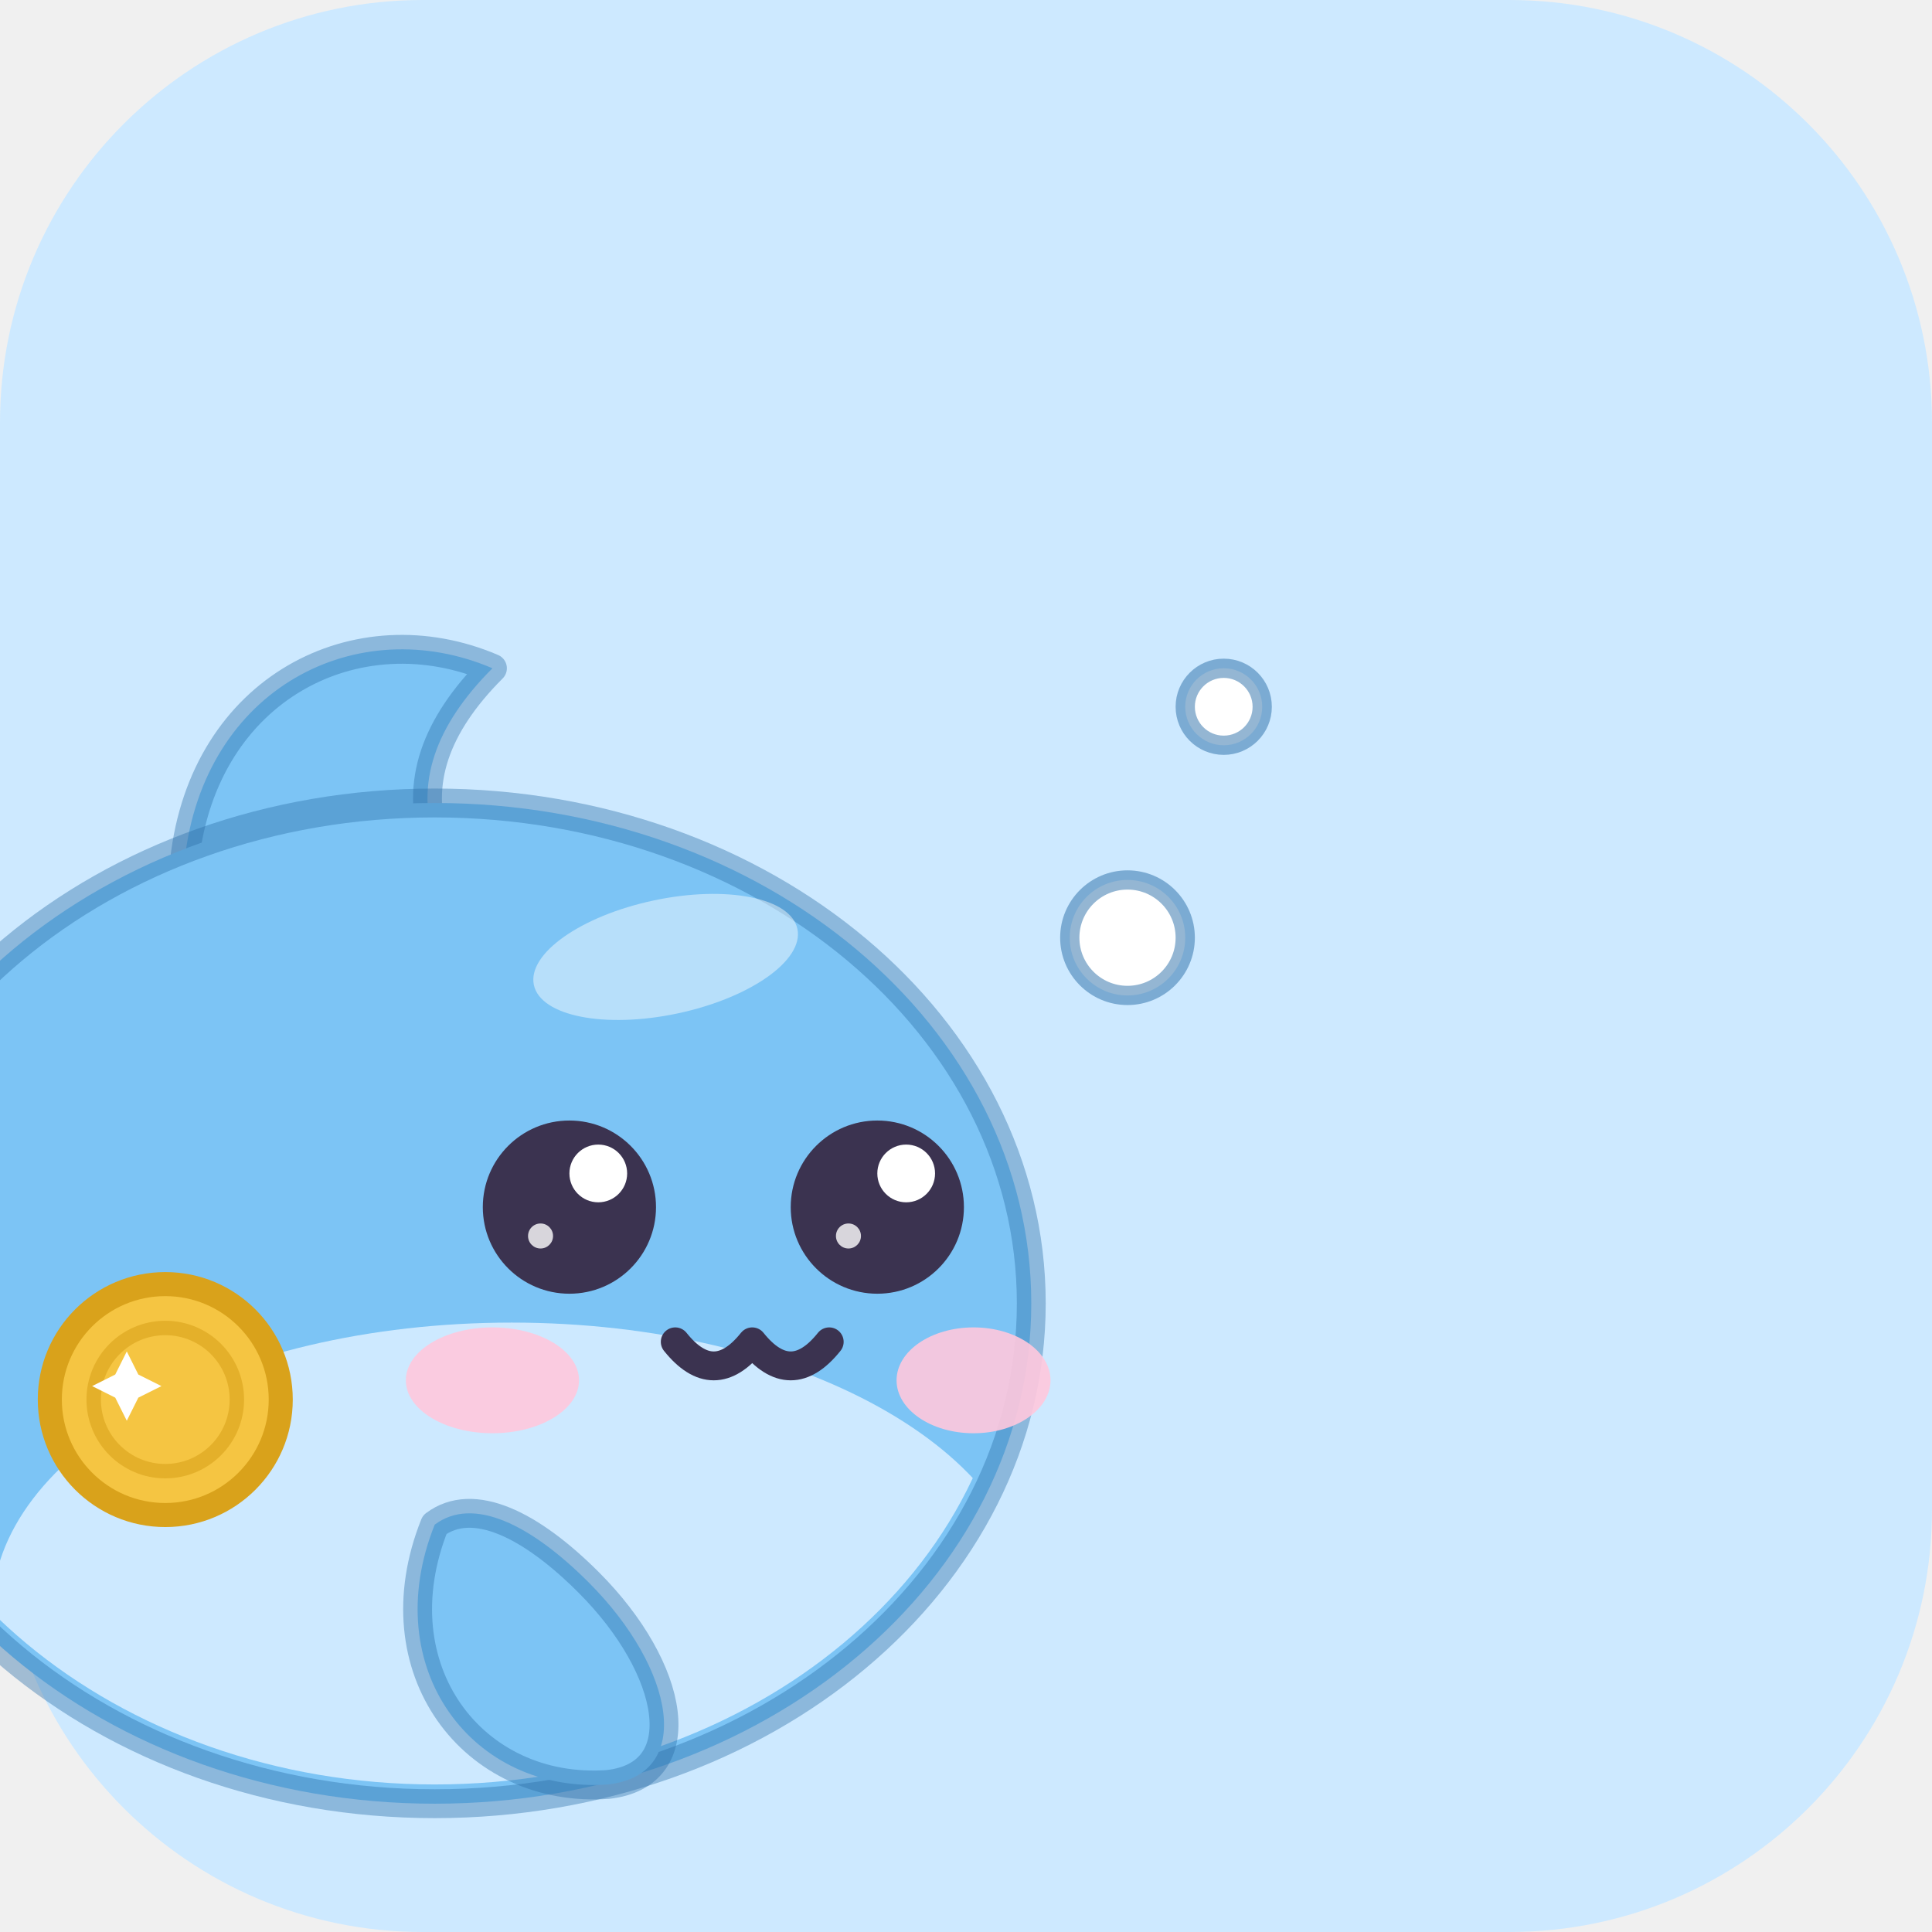
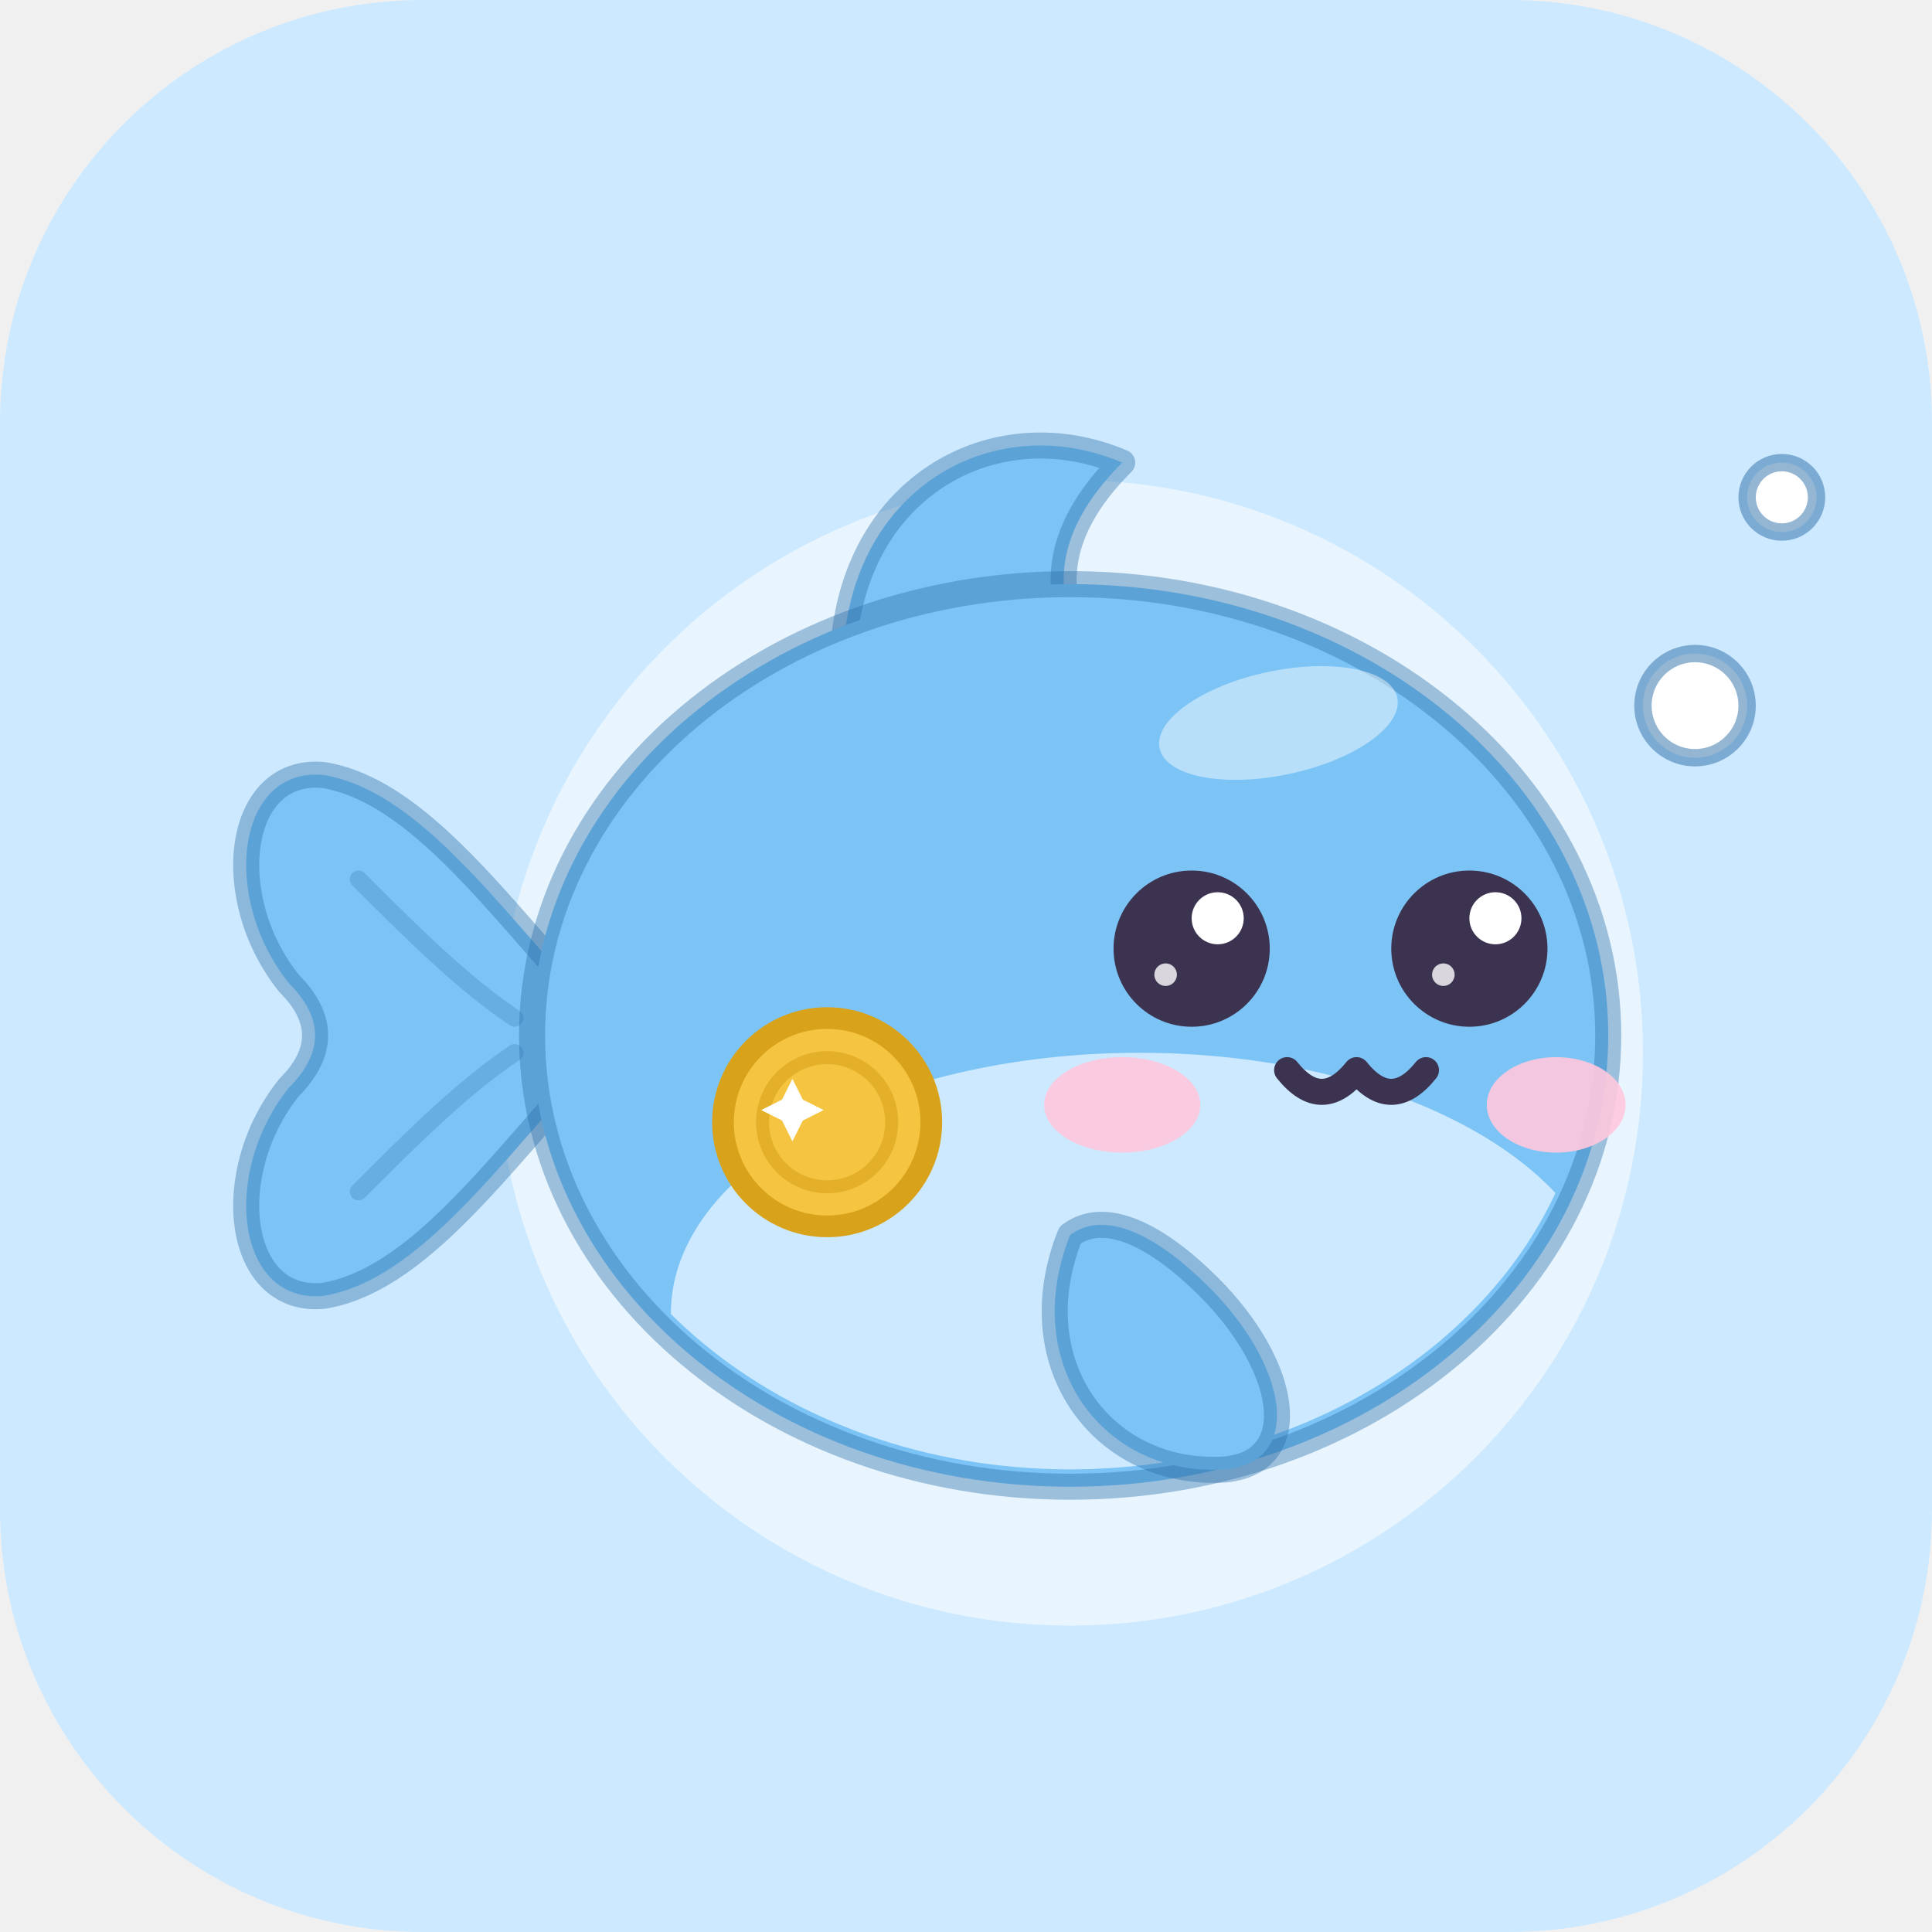
<svg xmlns="http://www.w3.org/2000/svg" viewBox="0 0 512 512">
  <rect width="512" height="512" rx="112" fill="#CDE9FF" />
-   <g transform="translate(-150 70) scale(2.55)">
+   <circle cx="283.6" cy="279" r="151.8" fill="#FFFFFF" opacity="0.55" />
+   <g transform="translate(44.4 26) scale(2.3)">
    <g style="transform-origin:50% 50% 0">
      <g>
        <g style="transform-origin:100% 50% 0">
          <path d="M52 108 C40 96 30 80 18 78 C8 77 6 92 14 102 C18 106 18 110 14 114 C6 124 8 139 18 138 C30 136 40 120 52 108 Z" fill="#7CC4F5" stroke="#2B6FA8" stroke-opacity="0.4" stroke-width="3" stroke-linejoin="round" stroke-linecap="round" />
          <path d="M22 90 C28 96 34 102 40 106" fill="none" stroke="#2B6FA8" stroke-opacity="0.25" stroke-width="2" stroke-linecap="round" />
          <path d="M22 126 C28 120 34 114 40 110" fill="none" stroke="#2B6FA8" stroke-opacity="0.25" stroke-width="2" stroke-linecap="round" />
        </g>
        <path d="M78 62 C80 44 96 36 110 42 C104 48 102 54 104 60" fill="#7CC4F5" stroke="#2B6FA8" stroke-opacity="0.4" stroke-width="3" stroke-linejoin="round" stroke-linecap="round" />
        <g>
          <ellipse cx="104" cy="108" rx="62" ry="52" fill="#7CC4F5" stroke="#2B6FA8" stroke-opacity="0.4" stroke-width="3" stroke-linejoin="round" stroke-linecap="round" />
          <clipPath id="plutus-body-_R_3i_">
            <ellipse cx="104" cy="108" rx="60" ry="50" />
          </clipPath>
          <ellipse cx="112" cy="140" rx="54" ry="30" fill="#CDE9FF" clip-path="url(#plutus-body-_R_3i_)" />
          <ellipse cx="128" cy="72" rx="14" ry="6" fill="#FFFFFF" opacity="0.45" transform="rotate(-12 128 72)" />
        </g>
        <g data-part="coin">
          <circle cx="76" cy="118" r="12" fill="#F5C542" stroke="#D9A21B" stroke-width="2.5" />
          <circle cx="76" cy="118" r="7.44" fill="none" stroke="#D9A21B" stroke-width="1.5" opacity="0.6" />
          <path d="M72 113 l1.2 2.4 l2.4 1.2 l-2.4 1.2 l-1.2 2.4 l-1.2 -2.4 l-2.4 -1.2 l2.4 -1.2 Z" fill="#FFFFFF" />
        </g>
        <g>
          <ellipse cx="110" cy="116" rx="9" ry="5.5" fill="#FFC8DD" opacity="0.9" />
          <ellipse cx="160" cy="116" rx="8" ry="5.5" fill="#FFC8DD" opacity="0.9" />
          <g>
            <circle cx="118" cy="98" r="9" fill="#3B3350" />
            <circle cx="121" cy="94.5" r="3" fill="#FFFFFF" />
            <circle cx="115" cy="101" r="1.3" fill="#FFFFFF" opacity="0.8" />
          </g>
          <g>
            <circle cx="150" cy="98" r="9" fill="#3B3350" />
            <circle cx="153" cy="94.5" r="3" fill="#FFFFFF" />
            <circle cx="147" cy="101" r="1.3" fill="#FFFFFF" opacity="0.8" />
          </g>
          <path d="M129 112 q4 5 8 0 q4 5 8 0" fill="none" stroke="#3B3350" stroke-width="3" stroke-linecap="round" stroke-linejoin="round" />
        </g>
        <g style="transform-origin:10% 20% 0">
          <path d="M104 131 C98 146 108 159 122 158 C131 157 129 146 120 137 C114 131 108 128 104 131 Z" fill="#7CC4F5" stroke="#2B6FA8" stroke-opacity="0.4" stroke-width="3" stroke-linejoin="round" stroke-linecap="round" />
        </g>
      </g>
    </g>
    <g>
      <circle cx="176" cy="70" r="6" fill="#FFFFFF" stroke="#2B6FA8" stroke-opacity="0.5" stroke-width="2" />
      <circle cx="186" cy="46" r="4" fill="#FFFFFF" stroke="#2B6FA8" stroke-opacity="0.5" stroke-width="2" />
    </g>
  </g>
</svg>
